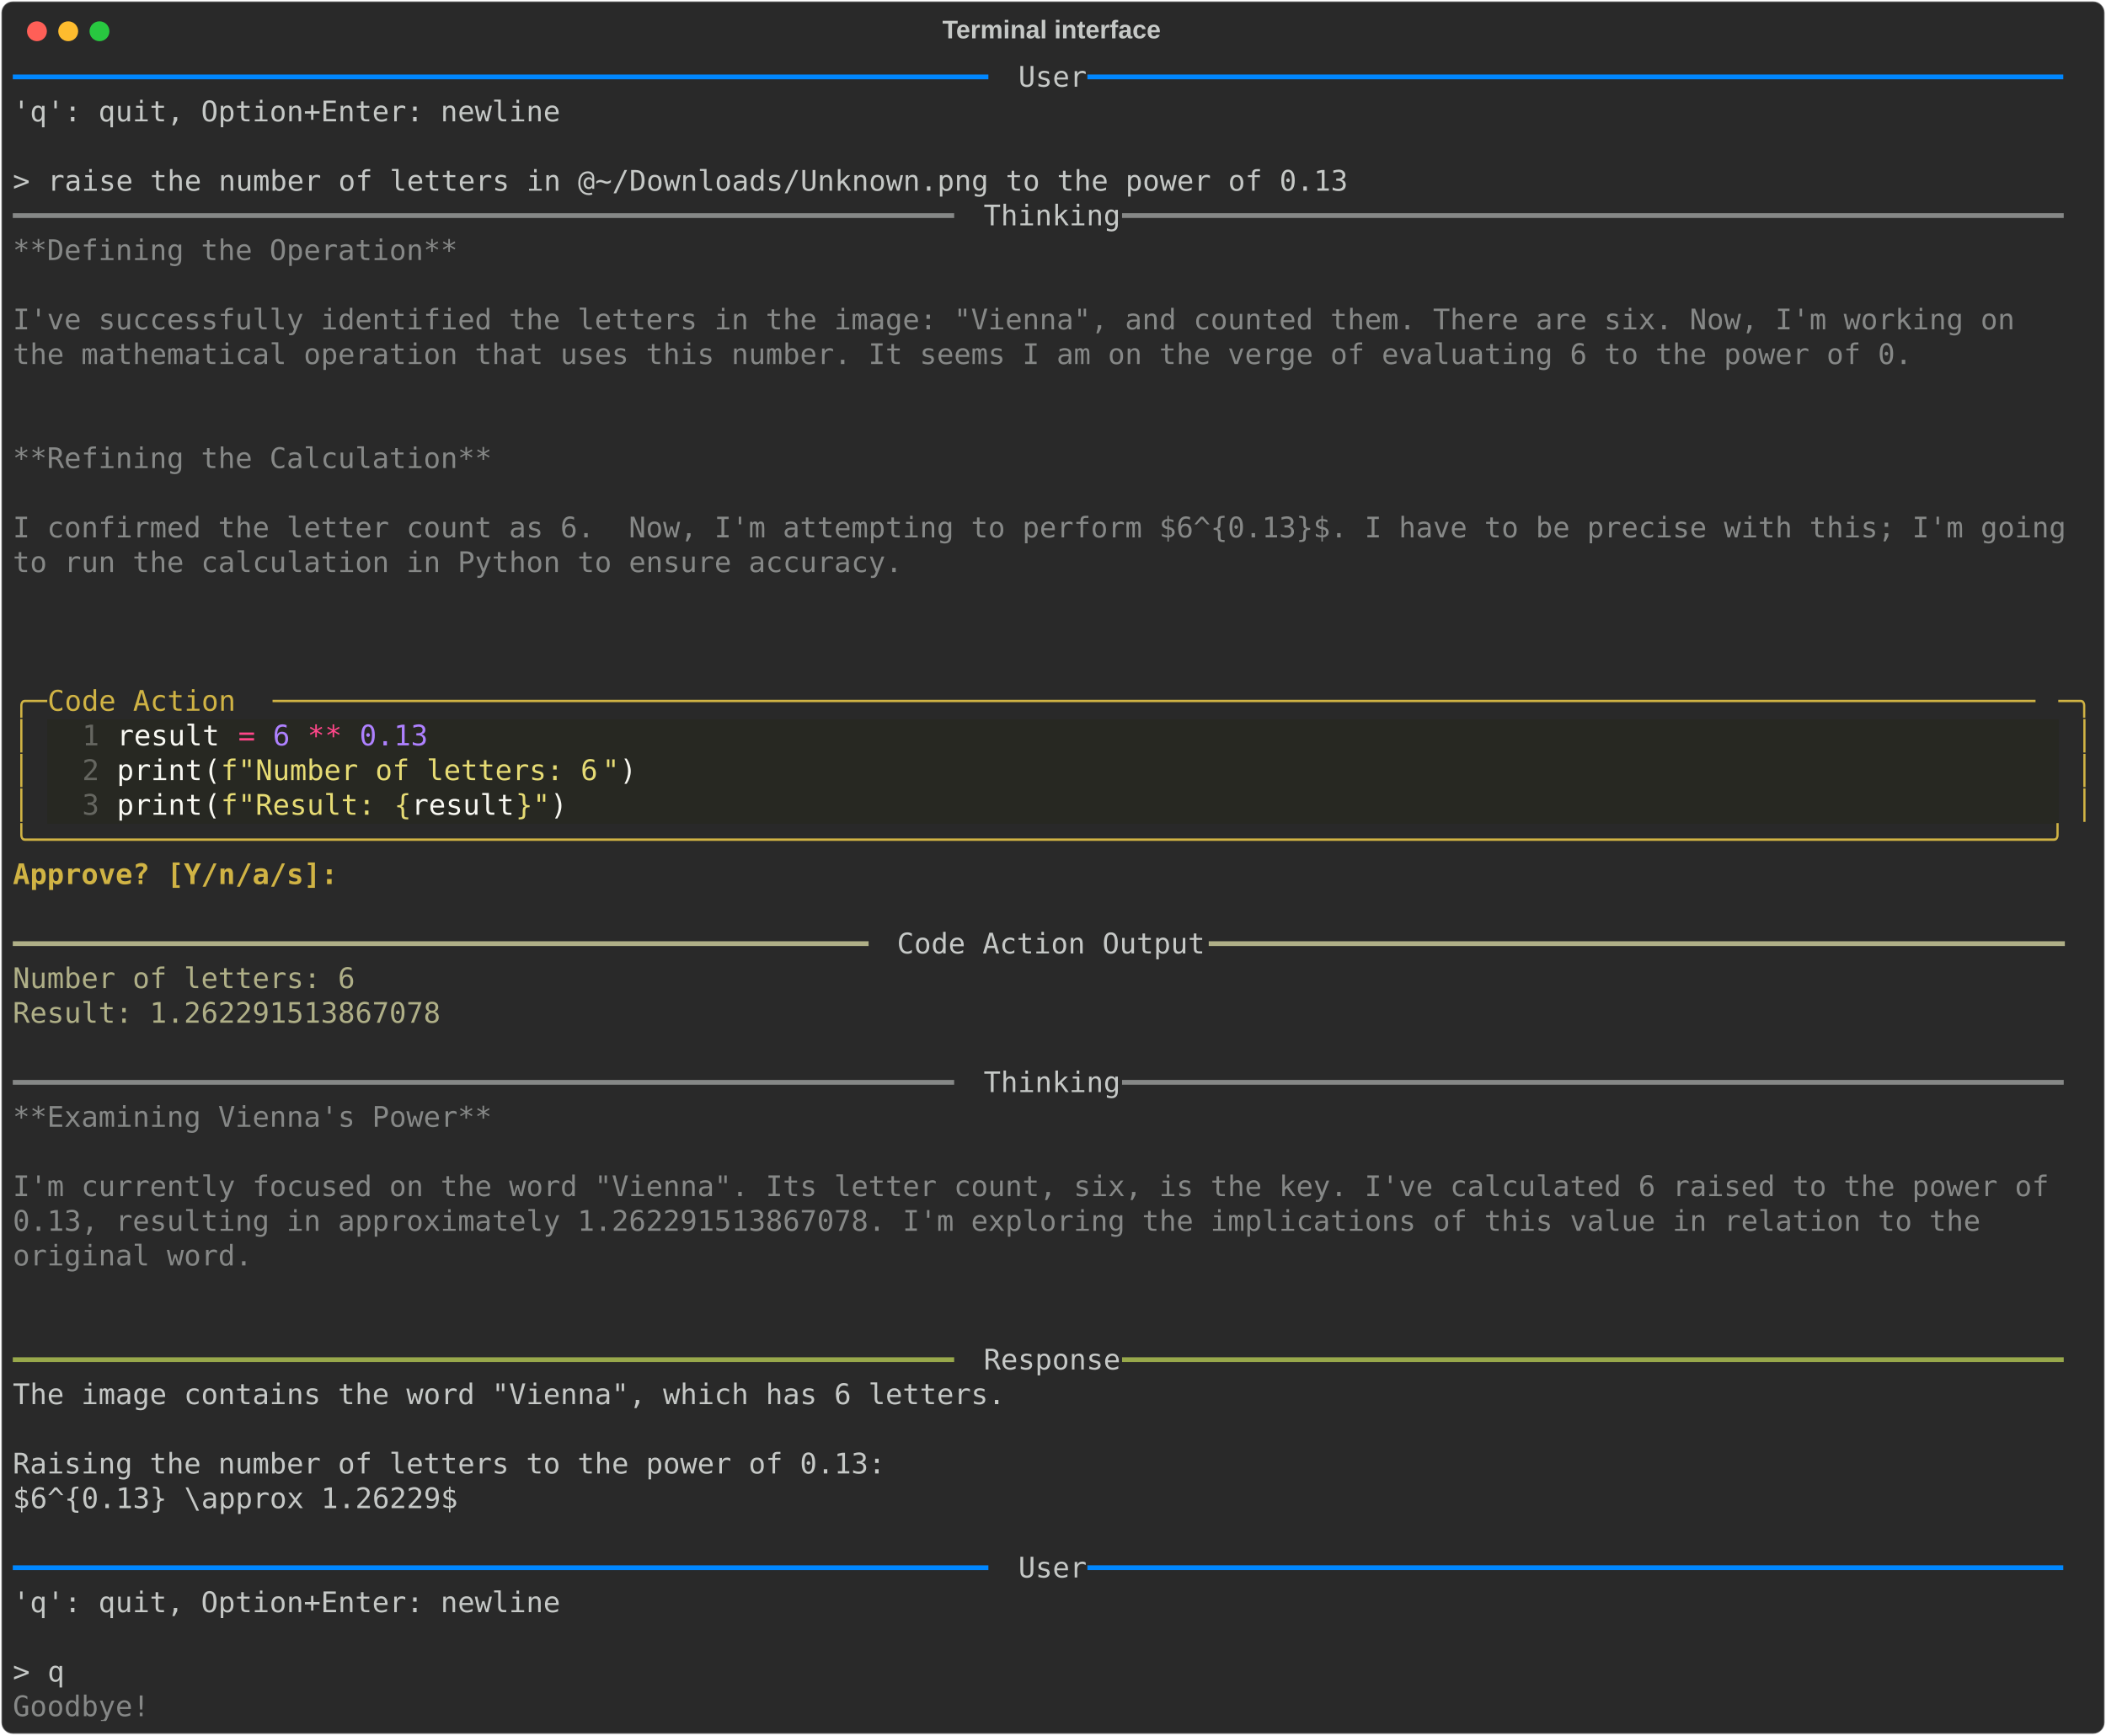
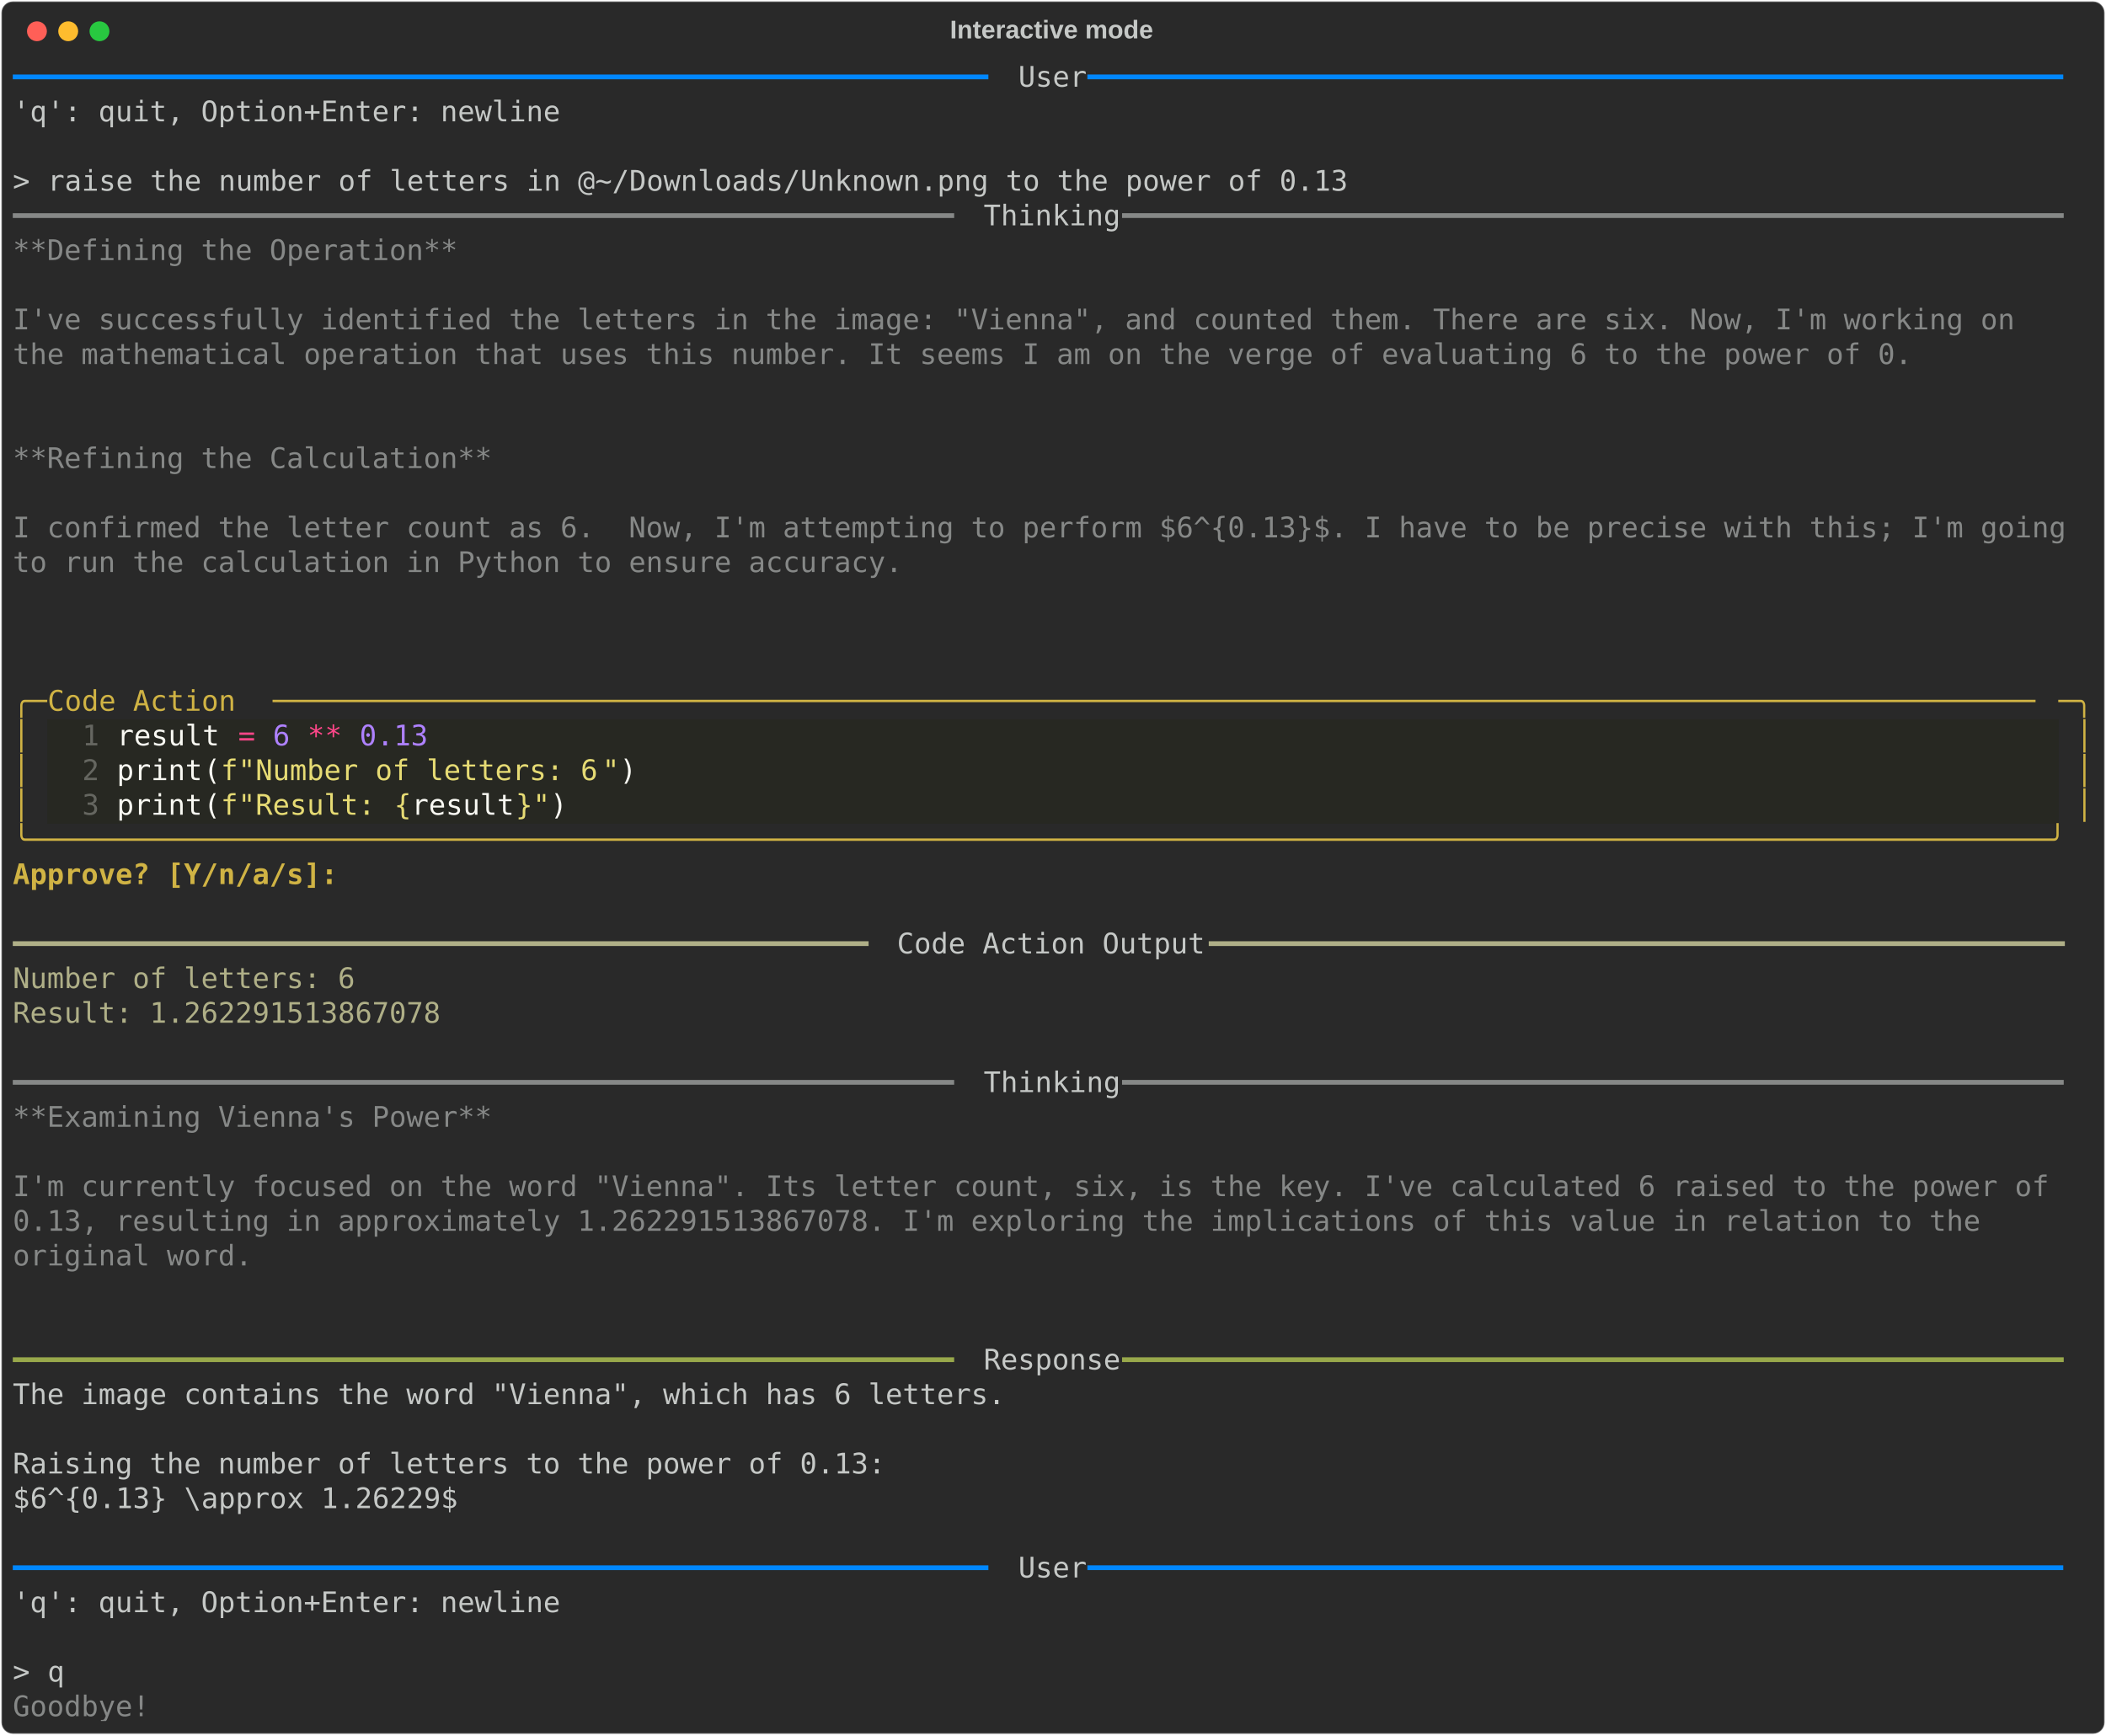
<svg xmlns="http://www.w3.org/2000/svg" class="rich-terminal" viewBox="0 0 1482 1221.2">
  <style>

    @font-face {
        font-family: "Fira Code";
        src: local("FiraCode-Regular"),
                url("https://cdnjs.cloudflare.com/ajax/libs/firacode/6.2.0/woff2/FiraCode-Regular.woff2") format("woff2"),
                url("https://cdnjs.cloudflare.com/ajax/libs/firacode/6.2.0/woff/FiraCode-Regular.woff") format("woff");
        font-style: normal;
        font-weight: 400;
    }
    @font-face {
        font-family: "Fira Code";
        src: local("FiraCode-Bold"),
                url("https://cdnjs.cloudflare.com/ajax/libs/firacode/6.2.0/woff2/FiraCode-Bold.woff2") format("woff2"),
                url("https://cdnjs.cloudflare.com/ajax/libs/firacode/6.2.0/woff/FiraCode-Bold.woff") format("woff");
        font-style: bold;
        font-weight: 700;
    }

    .terminal-3540621714-matrix {
        font-family: Fira Code, monospace;
        font-size: 20px;
        line-height: 24.4px;
        font-variant-east-asian: full-width;
    }

    .terminal-3540621714-title {
        font-size: 18px;
        font-weight: bold;
        font-family: arial;
    }

    .terminal-3540621714-r1 { fill: #0087ff }
.terminal-3540621714-r2 { fill: #c5c8c6 }
.terminal-3540621714-r3 { fill: #868887 }
.terminal-3540621714-r4 { fill: #d0b344 }
.terminal-3540621714-r5 { fill: #e3e3dd;font-weight: bold }
.terminal-3540621714-r6 { fill: #656660 }
.terminal-3540621714-r7 { fill: #f8f8f2 }
.terminal-3540621714-r8 { fill: #ff4689 }
.terminal-3540621714-r9 { fill: #ae81ff }
.terminal-3540621714-r10 { fill: #e6db74 }
.terminal-3540621714-r11 { fill: #d0b344;font-weight: bold }
.terminal-3540621714-r12 { fill: #afaf87 }
.terminal-3540621714-r13 { fill: #98a84b }
    </style>
  <defs>
    <clipPath id="terminal-3540621714-clip-terminal">
      <rect x="0" y="0" width="1463.0" height="1170.2" />
    </clipPath>
    <clipPath id="terminal-3540621714-line-0">
      <rect x="0" y="1.5" width="1464" height="24.65" />
    </clipPath>
    <clipPath id="terminal-3540621714-line-1">
      <rect x="0" y="25.9" width="1464" height="24.65" />
    </clipPath>
    <clipPath id="terminal-3540621714-line-2">
      <rect x="0" y="50.3" width="1464" height="24.65" />
    </clipPath>
    <clipPath id="terminal-3540621714-line-3">
      <rect x="0" y="74.7" width="1464" height="24.65" />
    </clipPath>
    <clipPath id="terminal-3540621714-line-4">
      <rect x="0" y="99.1" width="1464" height="24.65" />
    </clipPath>
    <clipPath id="terminal-3540621714-line-5">
      <rect x="0" y="123.5" width="1464" height="24.65" />
    </clipPath>
    <clipPath id="terminal-3540621714-line-6">
      <rect x="0" y="147.9" width="1464" height="24.65" />
    </clipPath>
    <clipPath id="terminal-3540621714-line-7">
      <rect x="0" y="172.3" width="1464" height="24.65" />
    </clipPath>
    <clipPath id="terminal-3540621714-line-8">
      <rect x="0" y="196.7" width="1464" height="24.65" />
    </clipPath>
    <clipPath id="terminal-3540621714-line-9">
      <rect x="0" y="221.1" width="1464" height="24.65" />
    </clipPath>
    <clipPath id="terminal-3540621714-line-10">
      <rect x="0" y="245.5" width="1464" height="24.65" />
    </clipPath>
    <clipPath id="terminal-3540621714-line-11">
      <rect x="0" y="269.9" width="1464" height="24.65" />
    </clipPath>
    <clipPath id="terminal-3540621714-line-12">
      <rect x="0" y="294.3" width="1464" height="24.65" />
    </clipPath>
    <clipPath id="terminal-3540621714-line-13">
      <rect x="0" y="318.7" width="1464" height="24.65" />
    </clipPath>
    <clipPath id="terminal-3540621714-line-14">
      <rect x="0" y="343.1" width="1464" height="24.65" />
    </clipPath>
    <clipPath id="terminal-3540621714-line-15">
      <rect x="0" y="367.5" width="1464" height="24.65" />
    </clipPath>
    <clipPath id="terminal-3540621714-line-16">
      <rect x="0" y="391.9" width="1464" height="24.65" />
    </clipPath>
    <clipPath id="terminal-3540621714-line-17">
      <rect x="0" y="416.3" width="1464" height="24.65" />
    </clipPath>
    <clipPath id="terminal-3540621714-line-18">
      <rect x="0" y="440.7" width="1464" height="24.65" />
    </clipPath>
    <clipPath id="terminal-3540621714-line-19">
      <rect x="0" y="465.1" width="1464" height="24.65" />
    </clipPath>
    <clipPath id="terminal-3540621714-line-20">
      <rect x="0" y="489.5" width="1464" height="24.65" />
    </clipPath>
    <clipPath id="terminal-3540621714-line-21">
      <rect x="0" y="513.9" width="1464" height="24.65" />
    </clipPath>
    <clipPath id="terminal-3540621714-line-22">
      <rect x="0" y="538.3" width="1464" height="24.65" />
    </clipPath>
    <clipPath id="terminal-3540621714-line-23">
      <rect x="0" y="562.7" width="1464" height="24.65" />
    </clipPath>
    <clipPath id="terminal-3540621714-line-24">
      <rect x="0" y="587.1" width="1464" height="24.65" />
    </clipPath>
    <clipPath id="terminal-3540621714-line-25">
      <rect x="0" y="611.5" width="1464" height="24.65" />
    </clipPath>
    <clipPath id="terminal-3540621714-line-26">
      <rect x="0" y="635.9" width="1464" height="24.65" />
    </clipPath>
    <clipPath id="terminal-3540621714-line-27">
      <rect x="0" y="660.3" width="1464" height="24.65" />
    </clipPath>
    <clipPath id="terminal-3540621714-line-28">
      <rect x="0" y="684.7" width="1464" height="24.65" />
    </clipPath>
    <clipPath id="terminal-3540621714-line-29">
      <rect x="0" y="709.1" width="1464" height="24.65" />
    </clipPath>
    <clipPath id="terminal-3540621714-line-30">
      <rect x="0" y="733.5" width="1464" height="24.65" />
    </clipPath>
    <clipPath id="terminal-3540621714-line-31">
      <rect x="0" y="757.9" width="1464" height="24.65" />
    </clipPath>
    <clipPath id="terminal-3540621714-line-32">
      <rect x="0" y="782.3" width="1464" height="24.65" />
    </clipPath>
    <clipPath id="terminal-3540621714-line-33">
      <rect x="0" y="806.7" width="1464" height="24.65" />
    </clipPath>
    <clipPath id="terminal-3540621714-line-34">
      <rect x="0" y="831.1" width="1464" height="24.65" />
    </clipPath>
    <clipPath id="terminal-3540621714-line-35">
      <rect x="0" y="855.5" width="1464" height="24.65" />
    </clipPath>
    <clipPath id="terminal-3540621714-line-36">
      <rect x="0" y="879.9" width="1464" height="24.65" />
    </clipPath>
    <clipPath id="terminal-3540621714-line-37">
      <rect x="0" y="904.3" width="1464" height="24.65" />
    </clipPath>
    <clipPath id="terminal-3540621714-line-38">
      <rect x="0" y="928.7" width="1464" height="24.65" />
    </clipPath>
    <clipPath id="terminal-3540621714-line-39">
      <rect x="0" y="953.1" width="1464" height="24.65" />
    </clipPath>
    <clipPath id="terminal-3540621714-line-40">
      <rect x="0" y="977.5" width="1464" height="24.65" />
    </clipPath>
    <clipPath id="terminal-3540621714-line-41">
      <rect x="0" y="1001.9" width="1464" height="24.65" />
    </clipPath>
    <clipPath id="terminal-3540621714-line-42">
      <rect x="0" y="1026.3" width="1464" height="24.65" />
    </clipPath>
    <clipPath id="terminal-3540621714-line-43">
      <rect x="0" y="1050.7" width="1464" height="24.65" />
    </clipPath>
    <clipPath id="terminal-3540621714-line-44">
      <rect x="0" y="1075.1" width="1464" height="24.65" />
    </clipPath>
    <clipPath id="terminal-3540621714-line-45">
      <rect x="0" y="1099.5" width="1464" height="24.65" />
    </clipPath>
    <clipPath id="terminal-3540621714-line-46">
      <rect x="0" y="1123.9" width="1464" height="24.65" />
    </clipPath>
  </defs>
  <rect fill="#292929" stroke="rgba(255,255,255,0.35)" stroke-width="1" x="1" y="1" width="1480" height="1219.2" rx="8" />
-   <text class="terminal-3540621714-title" fill="#c5c8c6" text-anchor="middle" x="740" y="27">Terminal interface</text>
+   <text class="terminal-3540621714-title" fill="#c5c8c6" text-anchor="middle" x="740" y="27">Interactive mode</text>
  <g transform="translate(26,22)">
    <circle cx="0" cy="0" r="7" fill="#ff5f57" />
    <circle cx="22" cy="0" r="7" fill="#febc2e" />
    <circle cx="44" cy="0" r="7" fill="#28c840" />
  </g>
  <g transform="translate(9, 41)" clip-path="url(#terminal-3540621714-clip-terminal)">
    <rect fill="#272822" x="24.4" y="465.1" width="24.4" height="24.65" shape-rendering="crispEdges" />
    <rect fill="#272822" x="48.8" y="465.1" width="24.4" height="24.65" shape-rendering="crispEdges" />
    <rect fill="#272822" x="73.2" y="465.1" width="73.2" height="24.65" shape-rendering="crispEdges" />
    <rect fill="#272822" x="146.4" y="465.1" width="12.2" height="24.65" shape-rendering="crispEdges" />
    <rect fill="#272822" x="158.6" y="465.1" width="12.2" height="24.65" shape-rendering="crispEdges" />
    <rect fill="#272822" x="170.8" y="465.1" width="12.2" height="24.65" shape-rendering="crispEdges" />
    <rect fill="#272822" x="183" y="465.1" width="12.2" height="24.65" shape-rendering="crispEdges" />
    <rect fill="#272822" x="195.2" y="465.1" width="12.2" height="24.65" shape-rendering="crispEdges" />
    <rect fill="#272822" x="207.4" y="465.1" width="12.2" height="24.65" shape-rendering="crispEdges" />
    <rect fill="#272822" x="219.6" y="465.1" width="12.2" height="24.65" shape-rendering="crispEdges" />
    <rect fill="#272822" x="231.8" y="465.1" width="12.2" height="24.65" shape-rendering="crispEdges" />
    <rect fill="#272822" x="244" y="465.1" width="48.8" height="24.65" shape-rendering="crispEdges" />
    <rect fill="#272822" x="292.8" y="465.1" width="1146.8" height="24.65" shape-rendering="crispEdges" />
    <rect fill="#272822" x="24.4" y="489.5" width="24.4" height="24.65" shape-rendering="crispEdges" />
    <rect fill="#272822" x="48.8" y="489.5" width="24.4" height="24.65" shape-rendering="crispEdges" />
    <rect fill="#272822" x="73.2" y="489.5" width="61" height="24.65" shape-rendering="crispEdges" />
    <rect fill="#272822" x="134.2" y="489.5" width="12.2" height="24.65" shape-rendering="crispEdges" />
    <rect fill="#272822" x="146.4" y="489.5" width="12.2" height="24.65" shape-rendering="crispEdges" />
    <rect fill="#272822" x="158.6" y="489.5" width="12.2" height="24.65" shape-rendering="crispEdges" />
    <rect fill="#272822" x="170.8" y="489.5" width="244" height="24.65" shape-rendering="crispEdges" />
    <rect fill="#272822" x="414.8" y="489.5" width="12.2" height="24.65" shape-rendering="crispEdges" />
    <rect fill="#272822" x="427" y="489.5" width="12.2" height="24.65" shape-rendering="crispEdges" />
    <rect fill="#272822" x="439.2" y="489.5" width="1000.4" height="24.65" shape-rendering="crispEdges" />
    <rect fill="#272822" x="24.4" y="513.9" width="24.4" height="24.65" shape-rendering="crispEdges" />
    <rect fill="#272822" x="48.8" y="513.9" width="24.4" height="24.65" shape-rendering="crispEdges" />
    <rect fill="#272822" x="73.2" y="513.9" width="61" height="24.65" shape-rendering="crispEdges" />
    <rect fill="#272822" x="134.2" y="513.9" width="12.2" height="24.65" shape-rendering="crispEdges" />
    <rect fill="#272822" x="146.4" y="513.9" width="12.2" height="24.65" shape-rendering="crispEdges" />
    <rect fill="#272822" x="158.6" y="513.9" width="12.2" height="24.65" shape-rendering="crispEdges" />
    <rect fill="#272822" x="170.8" y="513.9" width="97.6" height="24.65" shape-rendering="crispEdges" />
    <rect fill="#272822" x="268.4" y="513.9" width="12.2" height="24.65" shape-rendering="crispEdges" />
    <rect fill="#272822" x="280.6" y="513.9" width="73.2" height="24.65" shape-rendering="crispEdges" />
    <rect fill="#272822" x="353.8" y="513.9" width="12.2" height="24.65" shape-rendering="crispEdges" />
    <rect fill="#272822" x="366" y="513.9" width="12.2" height="24.65" shape-rendering="crispEdges" />
    <rect fill="#272822" x="378.2" y="513.9" width="12.2" height="24.65" shape-rendering="crispEdges" />
    <rect fill="#272822" x="390.4" y="513.9" width="1049.2" height="24.65" shape-rendering="crispEdges" />
    <g class="terminal-3540621714-matrix">
      <text class="terminal-3540621714-r1" x="0" y="20" textLength="707.6" clip-path="url(#terminal-3540621714-line-0)">━━━━━━━━━━━━━━━━━━━━━━━━━━━━━━━━━━━━━━━━━━━━━━━━━━━━━━━━━ </text>
      <text class="terminal-3540621714-r2" x="707.6" y="20" textLength="48.8" clip-path="url(#terminal-3540621714-line-0)">User</text>
      <text class="terminal-3540621714-r1" x="756.4" y="20" textLength="707.6" clip-path="url(#terminal-3540621714-line-0)"> ━━━━━━━━━━━━━━━━━━━━━━━━━━━━━━━━━━━━━━━━━━━━━━━━━━━━━━━━━</text>
      <text class="terminal-3540621714-r2" x="1464" y="20" textLength="12.2" clip-path="url(#terminal-3540621714-line-0)">
</text>
      <text class="terminal-3540621714-r2" x="0" y="44.4" textLength="390.4" clip-path="url(#terminal-3540621714-line-1)">'q': quit, Option+Enter: newline</text>
      <text class="terminal-3540621714-r2" x="1464" y="44.4" textLength="12.2" clip-path="url(#terminal-3540621714-line-1)">
</text>
      <text class="terminal-3540621714-r2" x="1464" y="68.8" textLength="12.2" clip-path="url(#terminal-3540621714-line-2)">
</text>
      <text class="terminal-3540621714-r2" x="0" y="93.2" textLength="24.4" clip-path="url(#terminal-3540621714-line-3)">&gt; </text>
      <text class="terminal-3540621714-r2" x="24.4" y="93.2" textLength="927.2" clip-path="url(#terminal-3540621714-line-3)">raise the number of letters in @~/Downloads/Unknown.png to the power of 0.13</text>
      <text class="terminal-3540621714-r2" x="1464" y="93.2" textLength="12.2" clip-path="url(#terminal-3540621714-line-3)">
</text>
      <text class="terminal-3540621714-r3" x="0" y="117.6" textLength="683.2" clip-path="url(#terminal-3540621714-line-4)">━━━━━━━━━━━━━━━━━━━━━━━━━━━━━━━━━━━━━━━━━━━━━━━━━━━━━━━ </text>
      <text class="terminal-3540621714-r2" x="683.2" y="117.6" textLength="97.6" clip-path="url(#terminal-3540621714-line-4)">Thinking</text>
      <text class="terminal-3540621714-r3" x="780.8" y="117.6" textLength="683.2" clip-path="url(#terminal-3540621714-line-4)"> ━━━━━━━━━━━━━━━━━━━━━━━━━━━━━━━━━━━━━━━━━━━━━━━━━━━━━━━</text>
      <text class="terminal-3540621714-r2" x="1464" y="117.6" textLength="12.2" clip-path="url(#terminal-3540621714-line-4)">
</text>
      <text class="terminal-3540621714-r3" x="0" y="142" textLength="317.2" clip-path="url(#terminal-3540621714-line-5)">**Defining the Operation**</text>
      <text class="terminal-3540621714-r2" x="1464" y="142" textLength="12.2" clip-path="url(#terminal-3540621714-line-5)">
</text>
      <text class="terminal-3540621714-r2" x="1464" y="166.4" textLength="12.2" clip-path="url(#terminal-3540621714-line-6)">
</text>
      <text class="terminal-3540621714-r3" x="0" y="190.8" textLength="1439.6" clip-path="url(#terminal-3540621714-line-7)">I've successfully identified the letters in the image: "Vienna", and counted them. There are six. Now, I'm working on </text>
      <text class="terminal-3540621714-r2" x="1464" y="190.8" textLength="12.2" clip-path="url(#terminal-3540621714-line-7)">
</text>
      <text class="terminal-3540621714-r3" x="0" y="215.2" textLength="1354.2" clip-path="url(#terminal-3540621714-line-8)">the mathematical operation that uses this number. It seems I am on the verge of evaluating 6 to the power of 0.</text>
      <text class="terminal-3540621714-r2" x="1464" y="215.2" textLength="12.2" clip-path="url(#terminal-3540621714-line-8)">
</text>
      <text class="terminal-3540621714-r2" x="1464" y="239.6" textLength="12.2" clip-path="url(#terminal-3540621714-line-9)">
</text>
      <text class="terminal-3540621714-r2" x="1464" y="264" textLength="12.2" clip-path="url(#terminal-3540621714-line-10)">
</text>
      <text class="terminal-3540621714-r3" x="0" y="288.4" textLength="341.6" clip-path="url(#terminal-3540621714-line-11)">**Refining the Calculation**</text>
      <text class="terminal-3540621714-r2" x="1464" y="288.4" textLength="12.2" clip-path="url(#terminal-3540621714-line-11)">
</text>
      <text class="terminal-3540621714-r2" x="1464" y="312.8" textLength="12.2" clip-path="url(#terminal-3540621714-line-12)">
</text>
      <text class="terminal-3540621714-r3" x="0" y="337.2" textLength="1464" clip-path="url(#terminal-3540621714-line-13)">I confirmed the letter count as 6.  Now, I'm attempting to perform $6^{0.13}$. I have to be precise with this; I'm going</text>
      <text class="terminal-3540621714-r2" x="1464" y="337.2" textLength="12.2" clip-path="url(#terminal-3540621714-line-13)">
</text>
      <text class="terminal-3540621714-r3" x="0" y="361.6" textLength="634.4" clip-path="url(#terminal-3540621714-line-14)">to run the calculation in Python to ensure accuracy.</text>
      <text class="terminal-3540621714-r2" x="1464" y="361.6" textLength="12.2" clip-path="url(#terminal-3540621714-line-14)">
</text>
      <text class="terminal-3540621714-r2" x="1464" y="386" textLength="12.2" clip-path="url(#terminal-3540621714-line-15)">
</text>
      <text class="terminal-3540621714-r2" x="1464" y="410.4" textLength="12.2" clip-path="url(#terminal-3540621714-line-16)">
</text>
      <text class="terminal-3540621714-r2" x="1464" y="434.8" textLength="12.2" clip-path="url(#terminal-3540621714-line-17)">
</text>
      <text class="terminal-3540621714-r4" x="0" y="459.2" textLength="24.4" clip-path="url(#terminal-3540621714-line-18)">╭─</text>
      <text class="terminal-3540621714-r4" x="24.4" y="459.2" textLength="158.6" clip-path="url(#terminal-3540621714-line-18)"> Code Action </text>
      <text class="terminal-3540621714-r4" x="183" y="459.2" textLength="1256.6" clip-path="url(#terminal-3540621714-line-18)">───────────────────────────────────────────────────────────────────────────────────────────────────────</text>
      <text class="terminal-3540621714-r4" x="1439.6" y="459.2" textLength="24.4" clip-path="url(#terminal-3540621714-line-18)">─╮</text>
      <text class="terminal-3540621714-r2" x="1464" y="459.2" textLength="12.2" clip-path="url(#terminal-3540621714-line-18)">
</text>
      <text class="terminal-3540621714-r4" x="0" y="483.6" textLength="12.2" clip-path="url(#terminal-3540621714-line-19)">│</text>
      <text class="terminal-3540621714-r6" x="48.8" y="483.6" textLength="24.4" clip-path="url(#terminal-3540621714-line-19)">1 </text>
      <text class="terminal-3540621714-r7" x="73.2" y="483.6" textLength="73.2" clip-path="url(#terminal-3540621714-line-19)">result</text>
      <text class="terminal-3540621714-r8" x="158.6" y="483.6" textLength="12.2" clip-path="url(#terminal-3540621714-line-19)">=</text>
      <text class="terminal-3540621714-r9" x="183" y="483.6" textLength="12.2" clip-path="url(#terminal-3540621714-line-19)">6</text>
      <text class="terminal-3540621714-r8" x="207.4" y="483.6" textLength="12.2" clip-path="url(#terminal-3540621714-line-19)">*</text>
      <text class="terminal-3540621714-r8" x="219.6" y="483.6" textLength="12.2" clip-path="url(#terminal-3540621714-line-19)">*</text>
      <text class="terminal-3540621714-r9" x="244" y="483.6" textLength="48.8" clip-path="url(#terminal-3540621714-line-19)">0.13</text>
      <text class="terminal-3540621714-r4" x="1451.8" y="483.6" textLength="12.2" clip-path="url(#terminal-3540621714-line-19)">│</text>
      <text class="terminal-3540621714-r2" x="1464" y="483.6" textLength="12.2" clip-path="url(#terminal-3540621714-line-19)">
</text>
      <text class="terminal-3540621714-r4" x="0" y="508" textLength="12.2" clip-path="url(#terminal-3540621714-line-20)">│</text>
      <text class="terminal-3540621714-r6" x="48.8" y="508" textLength="24.4" clip-path="url(#terminal-3540621714-line-20)">2 </text>
      <text class="terminal-3540621714-r7" x="73.2" y="508" textLength="61" clip-path="url(#terminal-3540621714-line-20)">print</text>
      <text class="terminal-3540621714-r7" x="134.2" y="508" textLength="12.2" clip-path="url(#terminal-3540621714-line-20)">(</text>
      <text class="terminal-3540621714-r10" x="146.4" y="508" textLength="12.2" clip-path="url(#terminal-3540621714-line-20)">f</text>
      <text class="terminal-3540621714-r10" x="158.6" y="508" textLength="12.2" clip-path="url(#terminal-3540621714-line-20)">"</text>
      <text class="terminal-3540621714-r10" x="170.8" y="508" textLength="244" clip-path="url(#terminal-3540621714-line-20)">Number of letters: 6</text>
      <text class="terminal-3540621714-r10" x="414.8" y="508" textLength="12.2" clip-path="url(#terminal-3540621714-line-20)">"</text>
      <text class="terminal-3540621714-r7" x="427" y="508" textLength="12.2" clip-path="url(#terminal-3540621714-line-20)">)</text>
      <text class="terminal-3540621714-r4" x="1451.8" y="508" textLength="12.2" clip-path="url(#terminal-3540621714-line-20)">│</text>
      <text class="terminal-3540621714-r2" x="1464" y="508" textLength="12.2" clip-path="url(#terminal-3540621714-line-20)">
</text>
      <text class="terminal-3540621714-r4" x="0" y="532.4" textLength="12.2" clip-path="url(#terminal-3540621714-line-21)">│</text>
      <text class="terminal-3540621714-r6" x="48.8" y="532.4" textLength="24.4" clip-path="url(#terminal-3540621714-line-21)">3 </text>
      <text class="terminal-3540621714-r7" x="73.2" y="532.4" textLength="61" clip-path="url(#terminal-3540621714-line-21)">print</text>
      <text class="terminal-3540621714-r7" x="134.2" y="532.4" textLength="12.2" clip-path="url(#terminal-3540621714-line-21)">(</text>
      <text class="terminal-3540621714-r10" x="146.4" y="532.4" textLength="12.2" clip-path="url(#terminal-3540621714-line-21)">f</text>
      <text class="terminal-3540621714-r10" x="158.6" y="532.4" textLength="12.2" clip-path="url(#terminal-3540621714-line-21)">"</text>
      <text class="terminal-3540621714-r10" x="170.8" y="532.4" textLength="97.6" clip-path="url(#terminal-3540621714-line-21)">Result: </text>
      <text class="terminal-3540621714-r10" x="268.4" y="532.4" textLength="12.2" clip-path="url(#terminal-3540621714-line-21)">{</text>
      <text class="terminal-3540621714-r7" x="280.6" y="532.4" textLength="73.2" clip-path="url(#terminal-3540621714-line-21)">result</text>
      <text class="terminal-3540621714-r10" x="353.8" y="532.4" textLength="12.2" clip-path="url(#terminal-3540621714-line-21)">}</text>
      <text class="terminal-3540621714-r10" x="366" y="532.4" textLength="12.2" clip-path="url(#terminal-3540621714-line-21)">"</text>
      <text class="terminal-3540621714-r7" x="378.2" y="532.4" textLength="12.2" clip-path="url(#terminal-3540621714-line-21)">)</text>
      <text class="terminal-3540621714-r4" x="1451.8" y="532.4" textLength="12.2" clip-path="url(#terminal-3540621714-line-21)">│</text>
      <text class="terminal-3540621714-r2" x="1464" y="532.4" textLength="12.2" clip-path="url(#terminal-3540621714-line-21)">
</text>
      <text class="terminal-3540621714-r4" x="0" y="556.8" textLength="1464" clip-path="url(#terminal-3540621714-line-22)">╰──────────────────────────────────────────────────────────────────────────────────────────────────────────────────────╯</text>
      <text class="terminal-3540621714-r2" x="1464" y="556.8" textLength="12.2" clip-path="url(#terminal-3540621714-line-22)">
</text>
      <text class="terminal-3540621714-r11" x="0" y="581.2" textLength="244" clip-path="url(#terminal-3540621714-line-23)">Approve? [Y/n/a/s]: </text>
      <text class="terminal-3540621714-r2" x="1464" y="581.2" textLength="12.2" clip-path="url(#terminal-3540621714-line-23)">
</text>
      <text class="terminal-3540621714-r2" x="1464" y="605.6" textLength="12.2" clip-path="url(#terminal-3540621714-line-24)">
</text>
      <text class="terminal-3540621714-r12" x="0" y="630" textLength="622.2" clip-path="url(#terminal-3540621714-line-25)">━━━━━━━━━━━━━━━━━━━━━━━━━━━━━━━━━━━━━━━━━━━━━━━━━━ </text>
      <text class="terminal-3540621714-r2" x="622.2" y="630" textLength="219.6" clip-path="url(#terminal-3540621714-line-25)">Code Action Output</text>
      <text class="terminal-3540621714-r12" x="841.8" y="630" textLength="622.2" clip-path="url(#terminal-3540621714-line-25)"> ━━━━━━━━━━━━━━━━━━━━━━━━━━━━━━━━━━━━━━━━━━━━━━━━━━</text>
      <text class="terminal-3540621714-r2" x="1464" y="630" textLength="12.2" clip-path="url(#terminal-3540621714-line-25)">
</text>
      <text class="terminal-3540621714-r12" x="0" y="654.4" textLength="244" clip-path="url(#terminal-3540621714-line-26)">Number of letters: 6</text>
      <text class="terminal-3540621714-r2" x="1464" y="654.4" textLength="12.2" clip-path="url(#terminal-3540621714-line-26)">
</text>
      <text class="terminal-3540621714-r12" x="0" y="678.8" textLength="305" clip-path="url(#terminal-3540621714-line-27)">Result: 1.262291513867078</text>
      <text class="terminal-3540621714-r2" x="1464" y="678.8" textLength="12.2" clip-path="url(#terminal-3540621714-line-27)">
</text>
      <text class="terminal-3540621714-r2" x="1464" y="703.2" textLength="12.2" clip-path="url(#terminal-3540621714-line-28)">
</text>
      <text class="terminal-3540621714-r3" x="0" y="727.6" textLength="683.2" clip-path="url(#terminal-3540621714-line-29)">━━━━━━━━━━━━━━━━━━━━━━━━━━━━━━━━━━━━━━━━━━━━━━━━━━━━━━━ </text>
      <text class="terminal-3540621714-r2" x="683.2" y="727.6" textLength="97.6" clip-path="url(#terminal-3540621714-line-29)">Thinking</text>
      <text class="terminal-3540621714-r3" x="780.8" y="727.6" textLength="683.2" clip-path="url(#terminal-3540621714-line-29)"> ━━━━━━━━━━━━━━━━━━━━━━━━━━━━━━━━━━━━━━━━━━━━━━━━━━━━━━━</text>
      <text class="terminal-3540621714-r2" x="1464" y="727.6" textLength="12.2" clip-path="url(#terminal-3540621714-line-29)">
</text>
      <text class="terminal-3540621714-r3" x="0" y="752" textLength="341.6" clip-path="url(#terminal-3540621714-line-30)">**Examining Vienna's Power**</text>
      <text class="terminal-3540621714-r2" x="1464" y="752" textLength="12.2" clip-path="url(#terminal-3540621714-line-30)">
</text>
      <text class="terminal-3540621714-r2" x="1464" y="776.4" textLength="12.2" clip-path="url(#terminal-3540621714-line-31)">
</text>
      <text class="terminal-3540621714-r3" x="0" y="800.8" textLength="1464" clip-path="url(#terminal-3540621714-line-32)">I'm currently focused on the word "Vienna". Its letter count, six, is the key. I've calculated 6 raised to the power of </text>
      <text class="terminal-3540621714-r2" x="1464" y="800.8" textLength="12.2" clip-path="url(#terminal-3540621714-line-32)">
</text>
      <text class="terminal-3540621714-r3" x="0" y="825.2" textLength="1415.2" clip-path="url(#terminal-3540621714-line-33)">0.13, resulting in approximately 1.262291513867078. I'm exploring the implications of this value in relation to the </text>
      <text class="terminal-3540621714-r2" x="1464" y="825.2" textLength="12.2" clip-path="url(#terminal-3540621714-line-33)">
</text>
      <text class="terminal-3540621714-r3" x="0" y="849.6" textLength="170.8" clip-path="url(#terminal-3540621714-line-34)">original word.</text>
      <text class="terminal-3540621714-r2" x="1464" y="849.6" textLength="12.2" clip-path="url(#terminal-3540621714-line-34)">
</text>
      <text class="terminal-3540621714-r2" x="1464" y="874" textLength="12.2" clip-path="url(#terminal-3540621714-line-35)">
</text>
      <text class="terminal-3540621714-r2" x="1464" y="898.4" textLength="12.2" clip-path="url(#terminal-3540621714-line-36)">
</text>
      <text class="terminal-3540621714-r13" x="0" y="922.8" textLength="683.2" clip-path="url(#terminal-3540621714-line-37)">━━━━━━━━━━━━━━━━━━━━━━━━━━━━━━━━━━━━━━━━━━━━━━━━━━━━━━━ </text>
      <text class="terminal-3540621714-r2" x="683.2" y="922.8" textLength="97.6" clip-path="url(#terminal-3540621714-line-37)">Response</text>
      <text class="terminal-3540621714-r13" x="780.8" y="922.8" textLength="683.2" clip-path="url(#terminal-3540621714-line-37)"> ━━━━━━━━━━━━━━━━━━━━━━━━━━━━━━━━━━━━━━━━━━━━━━━━━━━━━━━</text>
      <text class="terminal-3540621714-r2" x="1464" y="922.8" textLength="12.2" clip-path="url(#terminal-3540621714-line-37)">
</text>
      <text class="terminal-3540621714-r2" x="0" y="947.2" textLength="707.6" clip-path="url(#terminal-3540621714-line-38)">The image contains the word "Vienna", which has 6 letters.</text>
      <text class="terminal-3540621714-r2" x="1464" y="947.2" textLength="12.2" clip-path="url(#terminal-3540621714-line-38)">
</text>
      <text class="terminal-3540621714-r2" x="1464" y="971.6" textLength="12.2" clip-path="url(#terminal-3540621714-line-39)">
</text>
      <text class="terminal-3540621714-r2" x="0" y="996" textLength="622.2" clip-path="url(#terminal-3540621714-line-40)">Raising the number of letters to the power of 0.13:</text>
      <text class="terminal-3540621714-r2" x="1464" y="996" textLength="12.2" clip-path="url(#terminal-3540621714-line-40)">
</text>
      <text class="terminal-3540621714-r2" x="0" y="1020.4" textLength="12.2" clip-path="url(#terminal-3540621714-line-41)">$</text>
      <text class="terminal-3540621714-r2" x="12.2" y="1020.4" textLength="305" clip-path="url(#terminal-3540621714-line-41)">6^{0.13} \approx 1.26229$</text>
      <text class="terminal-3540621714-r2" x="1464" y="1020.4" textLength="12.2" clip-path="url(#terminal-3540621714-line-41)">
</text>
      <text class="terminal-3540621714-r2" x="1464" y="1044.8" textLength="12.2" clip-path="url(#terminal-3540621714-line-42)">
</text>
      <text class="terminal-3540621714-r1" x="0" y="1069.2" textLength="707.6" clip-path="url(#terminal-3540621714-line-43)">━━━━━━━━━━━━━━━━━━━━━━━━━━━━━━━━━━━━━━━━━━━━━━━━━━━━━━━━━ </text>
      <text class="terminal-3540621714-r2" x="707.6" y="1069.2" textLength="48.8" clip-path="url(#terminal-3540621714-line-43)">User</text>
      <text class="terminal-3540621714-r1" x="756.4" y="1069.2" textLength="707.6" clip-path="url(#terminal-3540621714-line-43)"> ━━━━━━━━━━━━━━━━━━━━━━━━━━━━━━━━━━━━━━━━━━━━━━━━━━━━━━━━━</text>
      <text class="terminal-3540621714-r2" x="1464" y="1069.2" textLength="12.2" clip-path="url(#terminal-3540621714-line-43)">
</text>
      <text class="terminal-3540621714-r2" x="0" y="1093.6" textLength="390.4" clip-path="url(#terminal-3540621714-line-44)">'q': quit, Option+Enter: newline</text>
      <text class="terminal-3540621714-r2" x="1464" y="1093.6" textLength="12.2" clip-path="url(#terminal-3540621714-line-44)">
</text>
      <text class="terminal-3540621714-r2" x="1464" y="1118" textLength="12.2" clip-path="url(#terminal-3540621714-line-45)">
</text>
      <text class="terminal-3540621714-r2" x="0" y="1142.4" textLength="24.4" clip-path="url(#terminal-3540621714-line-46)">&gt; </text>
      <text class="terminal-3540621714-r2" x="24.4" y="1142.4" textLength="12.2" clip-path="url(#terminal-3540621714-line-46)">q</text>
      <text class="terminal-3540621714-r2" x="1464" y="1142.4" textLength="12.2" clip-path="url(#terminal-3540621714-line-46)">
</text>
      <text class="terminal-3540621714-r3" x="0" y="1166.8" textLength="97.6" clip-path="url(#terminal-3540621714-line-47)">Goodbye!</text>
      <text class="terminal-3540621714-r2" x="1464" y="1166.8" textLength="12.2" clip-path="url(#terminal-3540621714-line-47)">
</text>
    </g>
  </g>
</svg>
